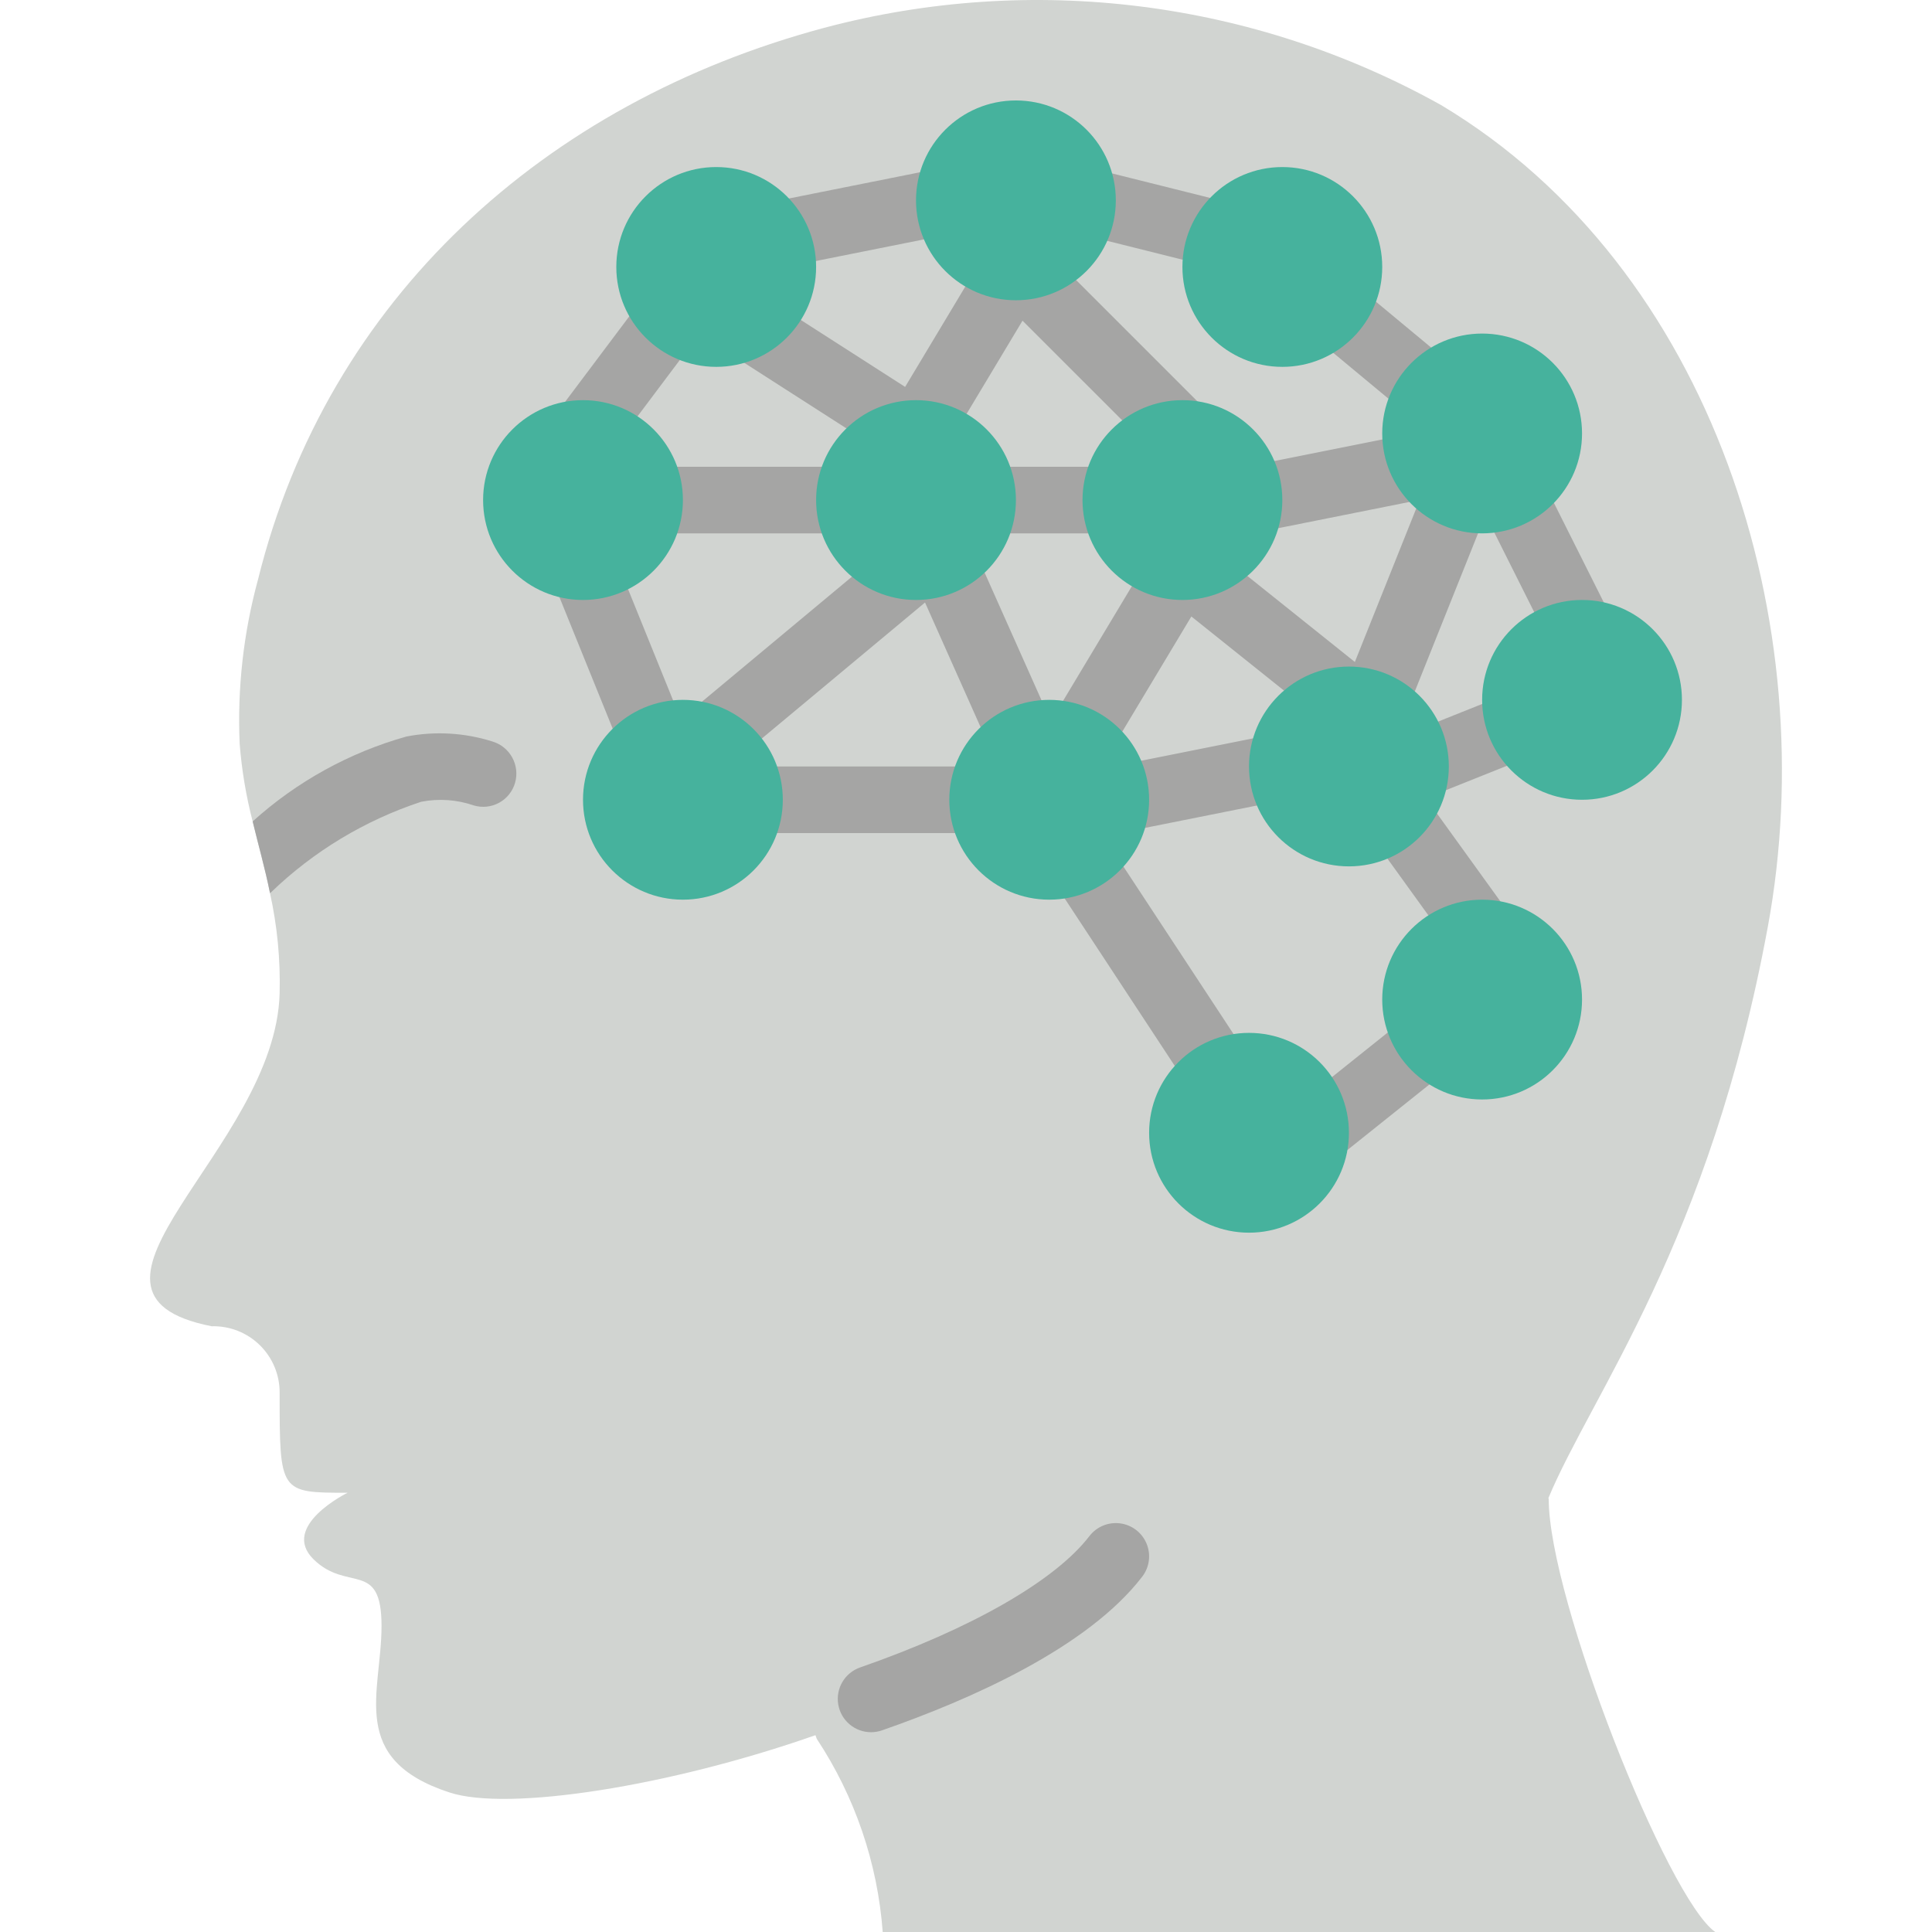
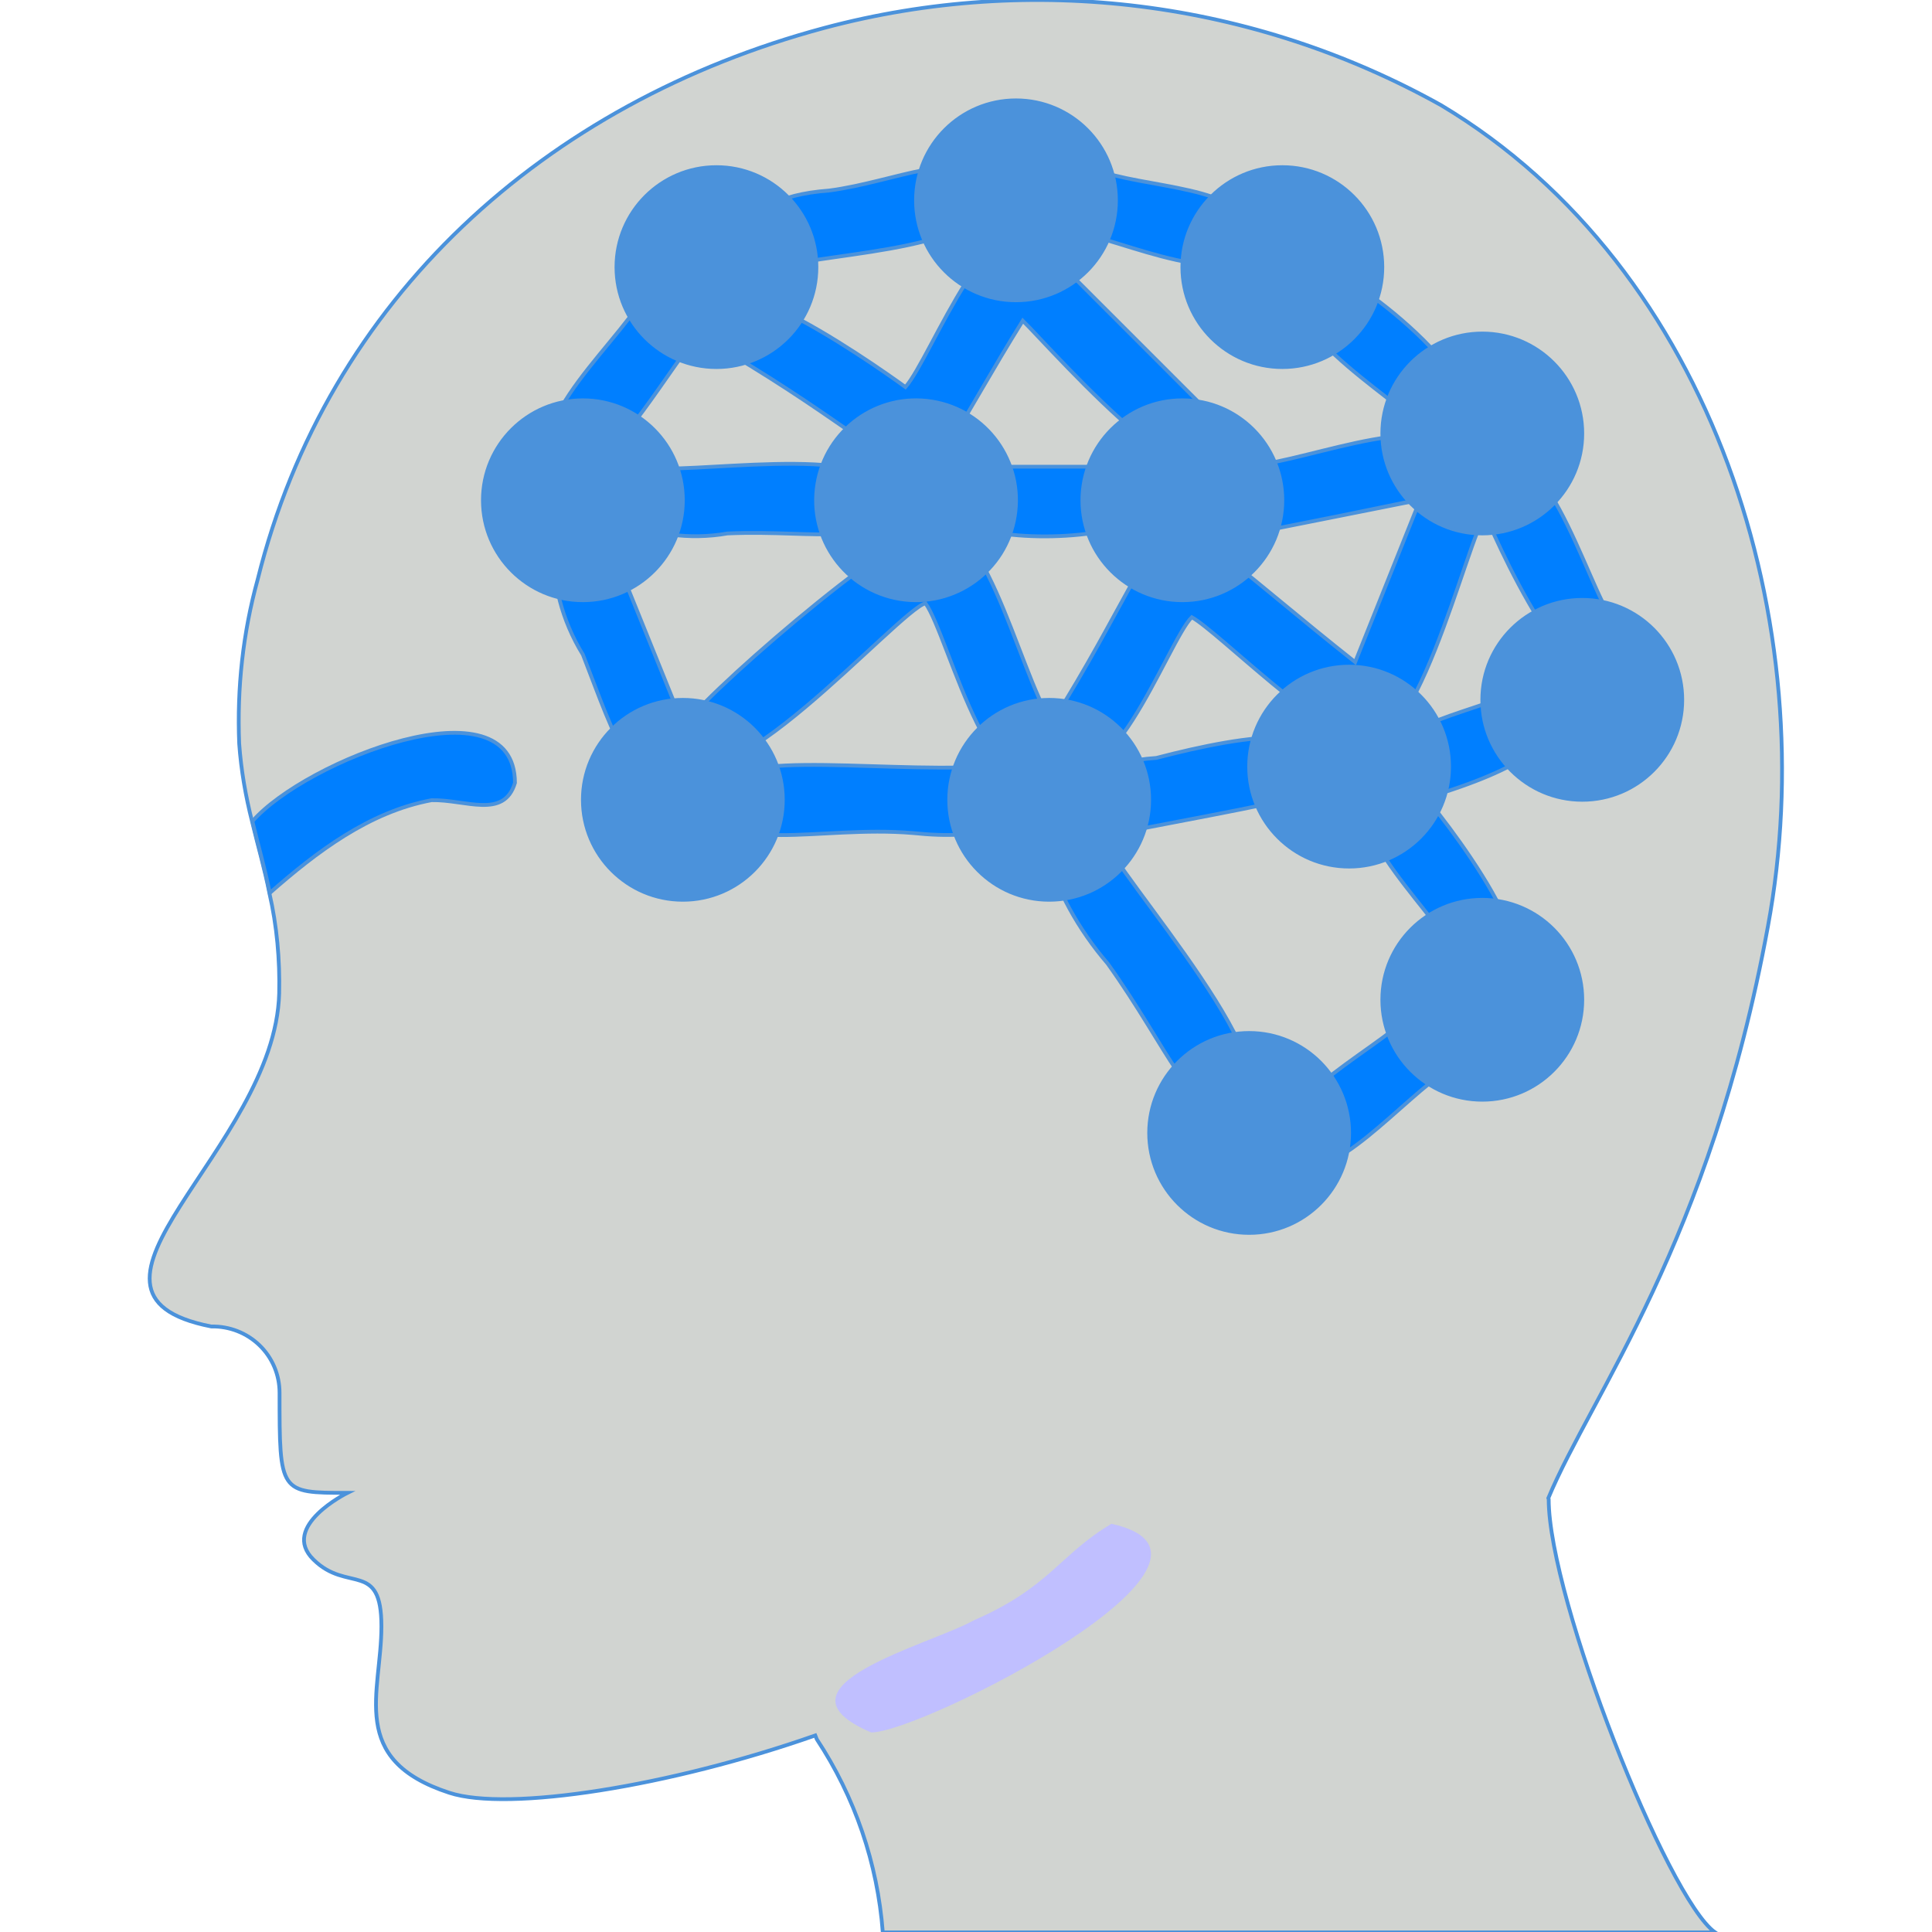
- <svg xmlns="http://www.w3.org/2000/svg" version="1.1" id="Capa_1" x="0px" y="0px" viewBox="0 0 512.146 512.146" style="enable-background:new 0 0 512.146 512.146;" xml:space="preserve">
-   <g transform="translate(-1 -1)">
-     <path style="fill:#D1D4D1;" d="M469.633,246.641c-15.448,83.862-46.698,123.939-58.175,151.481l0.088,0.265   c0,26.483,31.515,105.931,44.138,114.759h-220.69c-1.351-18.281-7.369-35.909-17.479-51.2l-0.353-0.971   c-38.488,13.506-81.39,20.303-97.015,15.183c-27.013-8.828-18.008-26.483-18.008-44.138s-9.004-8.828-18.008-17.655   c-9.004-8.828,9.004-17.655,9.004-17.655c-18.008,0-18.008,0-18.008-26.483c0.035-4.755-1.862-9.32-5.258-12.649   c-3.395-3.329-7.997-5.136-12.751-5.006c-44.932-8.828,16.949-46.875,18.008-88.276c0.229-8.928-0.631-17.851-2.561-26.571   c-1.324-6.621-3.09-12.712-4.589-18.979c-1.748-6.742-2.9-13.625-3.444-20.568c-0.643-14.671,0.994-29.352,4.855-43.52   C87.84,80.065,145.571,28.158,219.458,8.385c55.117-14.661,113.775-7.317,163.576,20.48   C455.42,72.208,484.374,166.752,469.633,246.641z" />
-     <g>
-       <path style="fill:#A5A5A4;" d="M231.909,460.185c-4.307-0.002-7.984-3.111-8.702-7.357c-0.719-4.246,1.731-8.392,5.797-9.811    c29.534-10.284,51.681-22.974,60.784-34.819c1.92-2.501,5.029-3.787,8.155-3.375c3.126,0.413,5.794,2.462,7,5.375    c1.206,2.913,0.766,6.249-1.155,8.75c-14.491,18.866-45.509,32.569-68.974,40.741    C233.881,460.017,232.898,460.184,231.909,460.185z" />
-       <path style="fill:#A5A5A4;" d="M137.539,208.506c-0.643,2.256-2.163,4.16-4.219,5.288c-2.057,1.128-4.479,1.385-6.727,0.715    c-4.482-1.548-9.294-1.883-13.948-0.971c-14.906,4.912-28.514,13.119-39.812,24.011c-0.088,0.088-0.177,0.177-0.265,0.177    c-1.324-6.621-3.09-12.712-4.589-18.979c11.674-10.552,25.633-18.257,40.783-22.51c7.584-1.464,15.413-1.008,22.776,1.324    C136.196,198.95,138.872,203.83,137.539,208.506z" />
-       <path style="fill:#A5A5A4;" d="M374.616,270.112l-30.371,24.276c-2.485,1.961-3.729,5.103-3.26,8.234    c0.468,3.131,2.577,5.771,5.527,6.919c2.95,1.149,6.289,0.63,8.751-1.36l30.371-24.276c2.485-1.961,3.729-5.103,3.26-8.234    c-0.468-3.131-2.577-5.771-5.527-6.919C380.417,267.603,377.078,268.122,374.616,270.112z" />
-       <path style="fill:#A5A5A4;" d="M428.262,164.913l-18.629-37.164c-2.188-4.353-7.487-6.113-11.845-3.935    c-1.43,0.764-2.615,1.919-3.416,3.329c-2.026-3.149-5.954-4.489-9.483-3.234c0.018-0.303,0.019-0.606,0.002-0.909    c-0.454-2.298-1.805-4.321-3.755-5.62c-1.95-1.299-4.337-1.768-6.633-1.302l-44.138,8.828c-4.447,0.892-7.494,5.008-7.049,9.522    c0.445,4.514,4.238,7.955,8.774,7.961c0.585-0.001,1.168-0.058,1.741-0.172l43.507-8.702l-17.184,42.964l-40.193-32.155    c-1.989-1.592-4.569-2.248-7.077-1.797s-4.699,1.962-6.01,4.146l-26.483,44.138c-0.279,0.572-0.493,1.173-0.637,1.793    L259.03,146.12c-0.952-2.139-2.716-3.811-4.902-4.649c-2.186-0.838-4.616-0.772-6.753,0.184c-0.563,0.31-1.089,0.684-1.567,1.113    c-2.667-0.691-5.503-0.072-7.64,1.667l-52.966,44.138c-1.546,1.33-2.574,3.162-2.903,5.175L163.728,147.9    c-1.831-4.518-6.978-6.697-11.496-4.866c-4.518,1.831-6.697,6.978-4.866,11.496l18.629,45.992c0.875,2.172,2.578,3.907,4.735,4.82    s4.588,0.93,6.757,0.046c2.841-1.186,4.843-3.787,5.261-6.837c0.306,0.884,0.753,1.713,1.325,2.453    c3.124,3.746,8.692,4.252,12.44,1.129l49.699-41.416l17.714,39.731c0.949,2.141,2.713,3.816,4.9,4.654    c2.187,0.838,4.618,0.77,6.755-0.189c2.293-1.039,4.023-3.02,4.743-5.432c0.697,1.408,1.766,2.598,3.093,3.44    c4.18,2.509,9.603,1.154,12.112-3.026l21.284-35.478l36.25,28.999c2.053,1.615,4.724,2.219,7.273,1.645    c0.464,0.381,0.968,0.711,1.503,0.984c2.174,0.872,4.606,0.843,6.759-0.08c2.153-0.923,3.85-2.666,4.716-4.842l21.455-53.642    l17.718,35.344c1.408,2.828,4.22,4.688,7.374,4.876c3.154,0.188,6.167-1.323,7.902-3.964    C429.497,171.099,429.688,167.733,428.262,164.913L428.262,164.913z" />
-       <path style="fill:#A5A5A4;" d="M294.366,223.961c-2.678-4.076-8.153-5.208-12.228-2.53s-5.208,8.153-2.53,12.229l37.259,56.672    c2.678,4.076,8.153,5.208,12.229,2.53c4.075-2.678,5.208-8.153,2.53-12.228L294.366,223.961z" />
-       <path style="fill:#A5A5A4;" d="M400.771,184.862l-27.81,11.121c-4.527,1.81-6.731,6.946-4.922,11.474    c0.145,0.28,0.305,0.552,0.481,0.814c-0.945,0.247-1.842,0.653-2.653,1.199c-1.899,1.369-3.176,3.438-3.55,5.749    c-0.373,2.311,0.187,4.676,1.558,6.574l22.862,31.69c1.845,2.556,4.913,3.934,8.05,3.615c3.136-0.32,5.864-2.288,7.155-5.164    c1.291-2.876,0.95-6.222-0.894-8.778l-22.121-30.662c0.194-0.063,0.394-0.037,0.586-0.114l27.81-11.121    c4.524-1.812,6.724-6.946,4.916-11.471C410.43,185.262,405.298,183.058,400.771,184.862L400.771,184.862z" />
-       <path style="fill:#A5A5A4;" d="M285.823,62.676l35.31,8.828c4.717,1.147,9.475-1.73,10.651-6.44    c1.176-4.71-1.672-9.485-6.375-10.69l-35.31-8.828c-4.717-1.147-9.475,1.73-10.651,6.44    C278.272,56.697,281.12,61.472,285.823,62.676z" />
-       <path style="fill:#A5A5A4;" d="M208.503,71.767c0.585-0.001,1.168-0.058,1.741-0.172l44.138-8.828    c3.1-0.611,5.637-2.833,6.652-5.825s0.353-6.299-1.736-8.67c-2.089-2.371-5.285-3.445-8.382-2.815l-44.138,8.828    c-4.447,0.892-7.494,5.008-7.049,9.522C200.176,68.319,203.968,71.761,208.503,71.767z" />
-       <path style="fill:#A5A5A4;" d="M155.538,124.732c2.78,0.005,5.4-1.302,7.069-3.526l23.397-31.16    c1.906-2.522,2.318-5.87,1.081-8.779c-1.237-2.909-3.935-4.935-7.073-5.311c-3.138-0.377-6.239,0.953-8.129,3.487l-23.396,31.159    c-2.008,2.673-2.333,6.252-0.84,9.244C149.139,122.838,152.194,124.73,155.538,124.732z" />
-       <path style="fill:#A5A5A4;" d="M261.478,204.181h-61.793c-4.875,0-8.828,3.952-8.828,8.828s3.952,8.828,8.828,8.828h61.793    c4.875,0,8.828-3.952,8.828-8.828S266.353,204.181,261.478,204.181z" />
-       <path style="fill:#A5A5A4;" d="M374.745,111.4c2.427,2.014,5.744,2.581,8.702,1.486c2.958-1.095,5.107-3.684,5.638-6.793    c0.531-3.109-0.637-6.265-3.064-8.279l-25.948-21.543c-2.427-2.014-5.744-2.581-8.702-1.486c-2.958,1.095-5.107,3.684-5.638,6.793    c-0.531,3.109,0.637,6.265,3.064,8.279L374.745,111.4z" />
-       <path style="fill:#A5A5A4;" d="M173.202,124.732c-4.875,0-8.828,3.952-8.828,8.828c0,4.875,3.952,8.828,8.828,8.828h52.966    c4.875,0,8.828-3.952,8.828-8.828c0-4.875-3.952-8.828-8.828-8.828H173.202z" />
-       <path style="fill:#A5A5A4;" d="M261.478,124.732c-4.875,0-8.828,3.952-8.828,8.828c0,4.875,3.952,8.828,8.828,8.828h35.31    c4.875,0,8.828-3.952,8.828-8.828c0-4.875-3.952-8.828-8.828-8.828H261.478z" />
-       <path style="fill:#A5A5A4;" d="M298.521,221.663l44.138-8.828c4.767-0.969,7.852-5.613,6.897-10.383    c-0.955-4.77-5.589-7.868-10.362-6.928l-44.138,8.828c-4.447,0.892-7.494,5.008-7.049,9.521c0.445,4.513,4.238,7.955,8.773,7.961    C297.364,221.835,297.947,221.777,298.521,221.663z" />
-       <path style="fill:#A5A5A4;" d="M194.478,94.732l44.578,28.604l0.144,0.066l0.079,0.072c0.446,0.239,0.912,0.438,1.392,0.595    c0.261,0.1,0.504,0.254,0.769,0.329c0.772,0.22,1.57,0.332,2.373,0.335c0.737-0.001,1.471-0.095,2.184-0.277    c0.238-0.061,0.456-0.185,0.689-0.265c0.467-0.142,0.921-0.323,1.358-0.54c0.259-0.164,0.508-0.341,0.749-0.531    c0.371-0.232,0.724-0.492,1.056-0.777c0.226-0.241,0.439-0.494,0.637-0.758c0.277-0.286,0.533-0.59,0.767-0.912l0.039-0.1    l0.099-0.124l20.664-34.444l36.147,36.142c2.223,2.264,5.49,3.16,8.556,2.348c3.067-0.812,5.462-3.207,6.274-6.274    c0.812-3.067-0.085-6.333-2.348-8.556l-44.138-44.138c-1.921-1.923-4.622-2.853-7.32-2.522c-2.698,0.332-5.093,1.889-6.491,4.22    l-21.802,36.337L204.012,79.87c-4.104-2.622-9.555-1.426-12.185,2.673S190.384,92.096,194.478,94.732L194.478,94.732z" />
-     </g>
-     <g>
-       <circle style="fill:#46B29D;" cx="270.305" cy="54.112" r="26.483" />
-       <circle style="fill:#46B29D;" cx="243.823" cy="133.56" r="26.483" />
-       <circle style="fill:#46B29D;" cx="314.443" cy="133.56" r="26.483" />
-       <circle style="fill:#46B29D;" cx="358.581" cy="204.181" r="26.483" />
-       <circle style="fill:#46B29D;" cx="190.857" cy="71.767" r="26.483" />
-       <circle style="fill:#46B29D;" cx="155.547" cy="133.56" r="26.483" />
-       <circle style="fill:#46B29D;" cx="182.03" cy="213.008" r="26.483" />
-       <circle style="fill:#46B29D;" cx="279.133" cy="213.008" r="26.483" />
-       <circle style="fill:#46B29D;" cx="420.374" cy="186.525" r="26.483" />
-       <circle style="fill:#46B29D;" cx="393.892" cy="115.905" r="26.483" />
-       <circle style="fill:#46B29D;" cx="340.926" cy="71.767" r="26.483" />
-       <circle style="fill:#46B29D;" cx="332.099" cy="301.284" r="26.483" />
-       <circle style="fill:#46B29D;" cx="393.892" cy="265.974" r="26.483" />
-     </g>
+ <svg xmlns="http://www.w3.org/2000/svg" version="1.1" id="Capa_1" x="0px" y="0px" viewBox="0 0 512.1 512.1" style="enable-background:new 0 0 512.1 512.1;" xml:space="preserve">
+   <style type="text/css">
+ 	.st0{fill:#D1D4D1;stroke:#4B92DB;stroke-miterlimit:10;}
+ 	.st1{fill:#C0BFFF;}
+ 	.st2{fill:#007FFF;stroke:#4B92DB;stroke-miterlimit:10;}
+ 	.st3{fill:#4B92DB;stroke:#4B92DB;stroke-miterlimit:10;}
+ </style>
+   <path class="st0" d="M468.6,245.6c-15.4,83.9-46.7,123.9-58.2,151.5l0.1,0.3c0,26.5,31.5,105.9,44.1,114.8H234  c-1.4-18.3-7.4-35.9-17.5-51.2l-0.4-1c-38.5,13.5-81.4,20.3-97,15.2c-27-8.8-18-26.5-18-44.1s-9-8.8-18-17.7c-9-8.8,9-17.7,9-17.7  c-18,0-18,0-18-26.5c0-4.8-1.9-9.3-5.3-12.6c-3.4-3.3-8-5.1-12.8-5c-44.9-8.8,16.9-46.9,18-88.3c0.2-8.9-0.6-17.9-2.6-26.6  c-1.3-6.6-3.1-12.7-4.6-19c-1.7-6.7-2.9-13.6-3.4-20.6c-0.6-14.7,1-29.4,4.9-43.5C86.8,79.1,144.6,27.2,218.5,7.4  C273.6-7.3,332.2,0.1,382,27.9C454.4,71.2,483.4,165.8,468.6,245.6z" />
+   <path class="st1" d="M230.9,459.2c-28.6-12.2,15.6-23.2,27.2-29.7c20.2-8.8,22.7-17.4,36.5-25.6C335.6,412.9,244,459.4,230.9,459.2z  " />
+   <path class="st2" d="M136.5,207.5c-2.9,9.7-13.1,4.4-22.1,4.6c-16.6,3.1-30.5,13.7-42.9,24.6c-1.3-6.6-3.1-12.7-4.6-19  C80.9,201.6,136.4,179.8,136.5,207.5z" />
+   <path class="st2" d="M373.6,269.1c-8.1,9.1-44.9,26.7-30.1,38.3c7.9,8.7,29.3-17.2,40.1-23.6C391.5,280.2,388.1,261.7,373.6,269.1z" />
+   <path class="st2" d="M427.3,163.9c-6.2-7.4-19.7-56.9-33.9-37.8c-2-3.1-6-4.5-9.5-3.2c-0.2-16.3-36.4-0.8-52.6,0.6  c-9.6-0.4-14.3,17.9,1.6,17.7c0-0.1,43.2-8.6,43.5-8.7l-17.2,43c-61.1-48.4-41.4-46-80.4,16.1c-9.1-14.2-19.1-62-33.9-49.8  c-5.8-3.4-63,46.4-63.5,51c-0.1,0-18.4-45.6-18.6-45.8c-18.7-17-19.6,8.3-8.3,26.5c8.4,21.5,15.1,44.6,27.3,24.2  c6.5,21.4,56.5-36,63.5-37.8c6.1,8.1,19,63.8,34.1,38.8c13.1,19.7,30.2-29,36.5-35.1c6.9,3.8,35.9,33.1,43.5,30.6  c14.6,13.6,29.8-52.9,34.4-57.6C397.6,146,423.8,202.8,427.3,163.9L427.3,163.9z" />
+   <path class="st2" d="M293.4,223c-24.9-13.1-15.2,14.6,0.2,32.4c16.5,23.1,22,40.7,32.4,37.5C348.6,289.7,293.4,228.9,293.4,223z" />
+   <path class="st2" d="M399.8,183.9c-7.4,4.7-39.6,9.4-32.3,23.4c-18.3,5.9,12,33.7,18,44.9c35.9,16-0.7-33-7.6-40.7  C431.6,195.7,407.9,181.2,399.8,183.9L399.8,183.9z" />
+   <path class="st2" d="M284.8,61.7c10.2,0.6,46.3,18.6,46.2,0c0-12.6-28.3-11.7-41-16.9C281.2,41.1,271.6,56,284.8,61.7z" />
+   <path class="st2" d="M207.5,70.8c10-3.9,61.5-4.5,52.1-21.6c-3.9-10.4-22.2-1-39.8,1.3C191.3,52.6,196.3,69,207.5,70.8z" />
+   <path class="st2" d="M154.5,123.7c7.2,1.5,24.9-29.1,30.4-34.6c7-10.4-7.7-19.3-14.3-10.4C163.2,91.8,131.1,119.1,154.5,123.7z" />
+   <path class="st2" d="M260.5,203.2c-29.7,1.7-72.9-5.8-70.6,8.8c1.3,15.3,27,6.7,52,8.8C280.7,224.9,270,203.5,260.5,203.2z" />
+   <path class="st2" d="M373.7,110.4c37.1,6.1-7.8-33.3-18.8-37C324.4,76.9,368,104.6,373.7,110.4z" />
+   <path class="st2" d="M172.2,123.7c-22.9,11,0.5,21.3,20.6,17.7c24.5-1.1,42.3,4.9,41-10.8C232.9,116.9,179.1,126.3,172.2,123.7z" />
+   <path class="st2" d="M260.5,123.7c-43,26.3,80.5,22.9,34.9,0C291.4,123.7,260.7,123.7,260.5,123.7z" />
+   <path class="st2" d="M297.5,220.7c2.2-0.7,44.1-8.2,46.4-9.6c18-21.8-14.1-16.3-37.4-10.2C278.6,202.7,285.1,221.6,297.5,220.7z" />
+   <path class="st2" d="M193.5,93.7c62,36.9,43.7,45.9,77.6-8.7c7.3,7.1,58.4,65.7,48.6,23.6c-1.5-1.5-39.4-39.4-43.7-43.7  c-12.5-15.2-29,29.7-36,37.7C231.9,96.7,176.1,57.3,193.5,93.7L193.5,93.7z" />
+   <g>
+     <circle class="st3" cx="269.3" cy="53.1" r="26.5" />
+     <ellipse transform="matrix(0.1602 -0.9871 0.9871 0.1602 73.02 351.0247)" class="st3" cx="242.8" cy="132.6" rx="26.5" ry="26.5" />
+     <circle class="st3" cx="313.4" cy="132.6" r="26.5" />
+     <circle class="st3" cx="357.6" cy="203.2" r="26.5" />
+     <circle class="st3" cx="189.9" cy="70.8" r="26.5" />
+     <circle class="st3" cx="154.5" cy="132.6" r="26.5" />
+     <circle class="st3" cx="181" cy="212" r="26.5" />
+     <circle class="st3" cx="278.1" cy="212" r="26.5" />
+     <circle class="st3" cx="419.4" cy="185.5" r="26.5" />
+     <circle class="st3" cx="392.9" cy="114.9" r="26.5" />
+     <circle class="st3" cx="339.9" cy="70.8" r="26.5" />
+     <circle class="st3" cx="331.1" cy="300.3" r="26.5" />
+     <circle class="st3" cx="392.9" cy="265" r="26.5" />
  </g>
-   <g>
- </g>
-   <g>
- </g>
-   <g>
- </g>
-   <g>
- </g>
-   <g>
- </g>
-   <g>
- </g>
-   <g>
- </g>
-   <g>
- </g>
-   <g>
- </g>
-   <g>
- </g>
-   <g>
- </g>
-   <g>
- </g>
-   <g>
- </g>
-   <g>
- </g>
-   <g>
- </g>
</svg>
